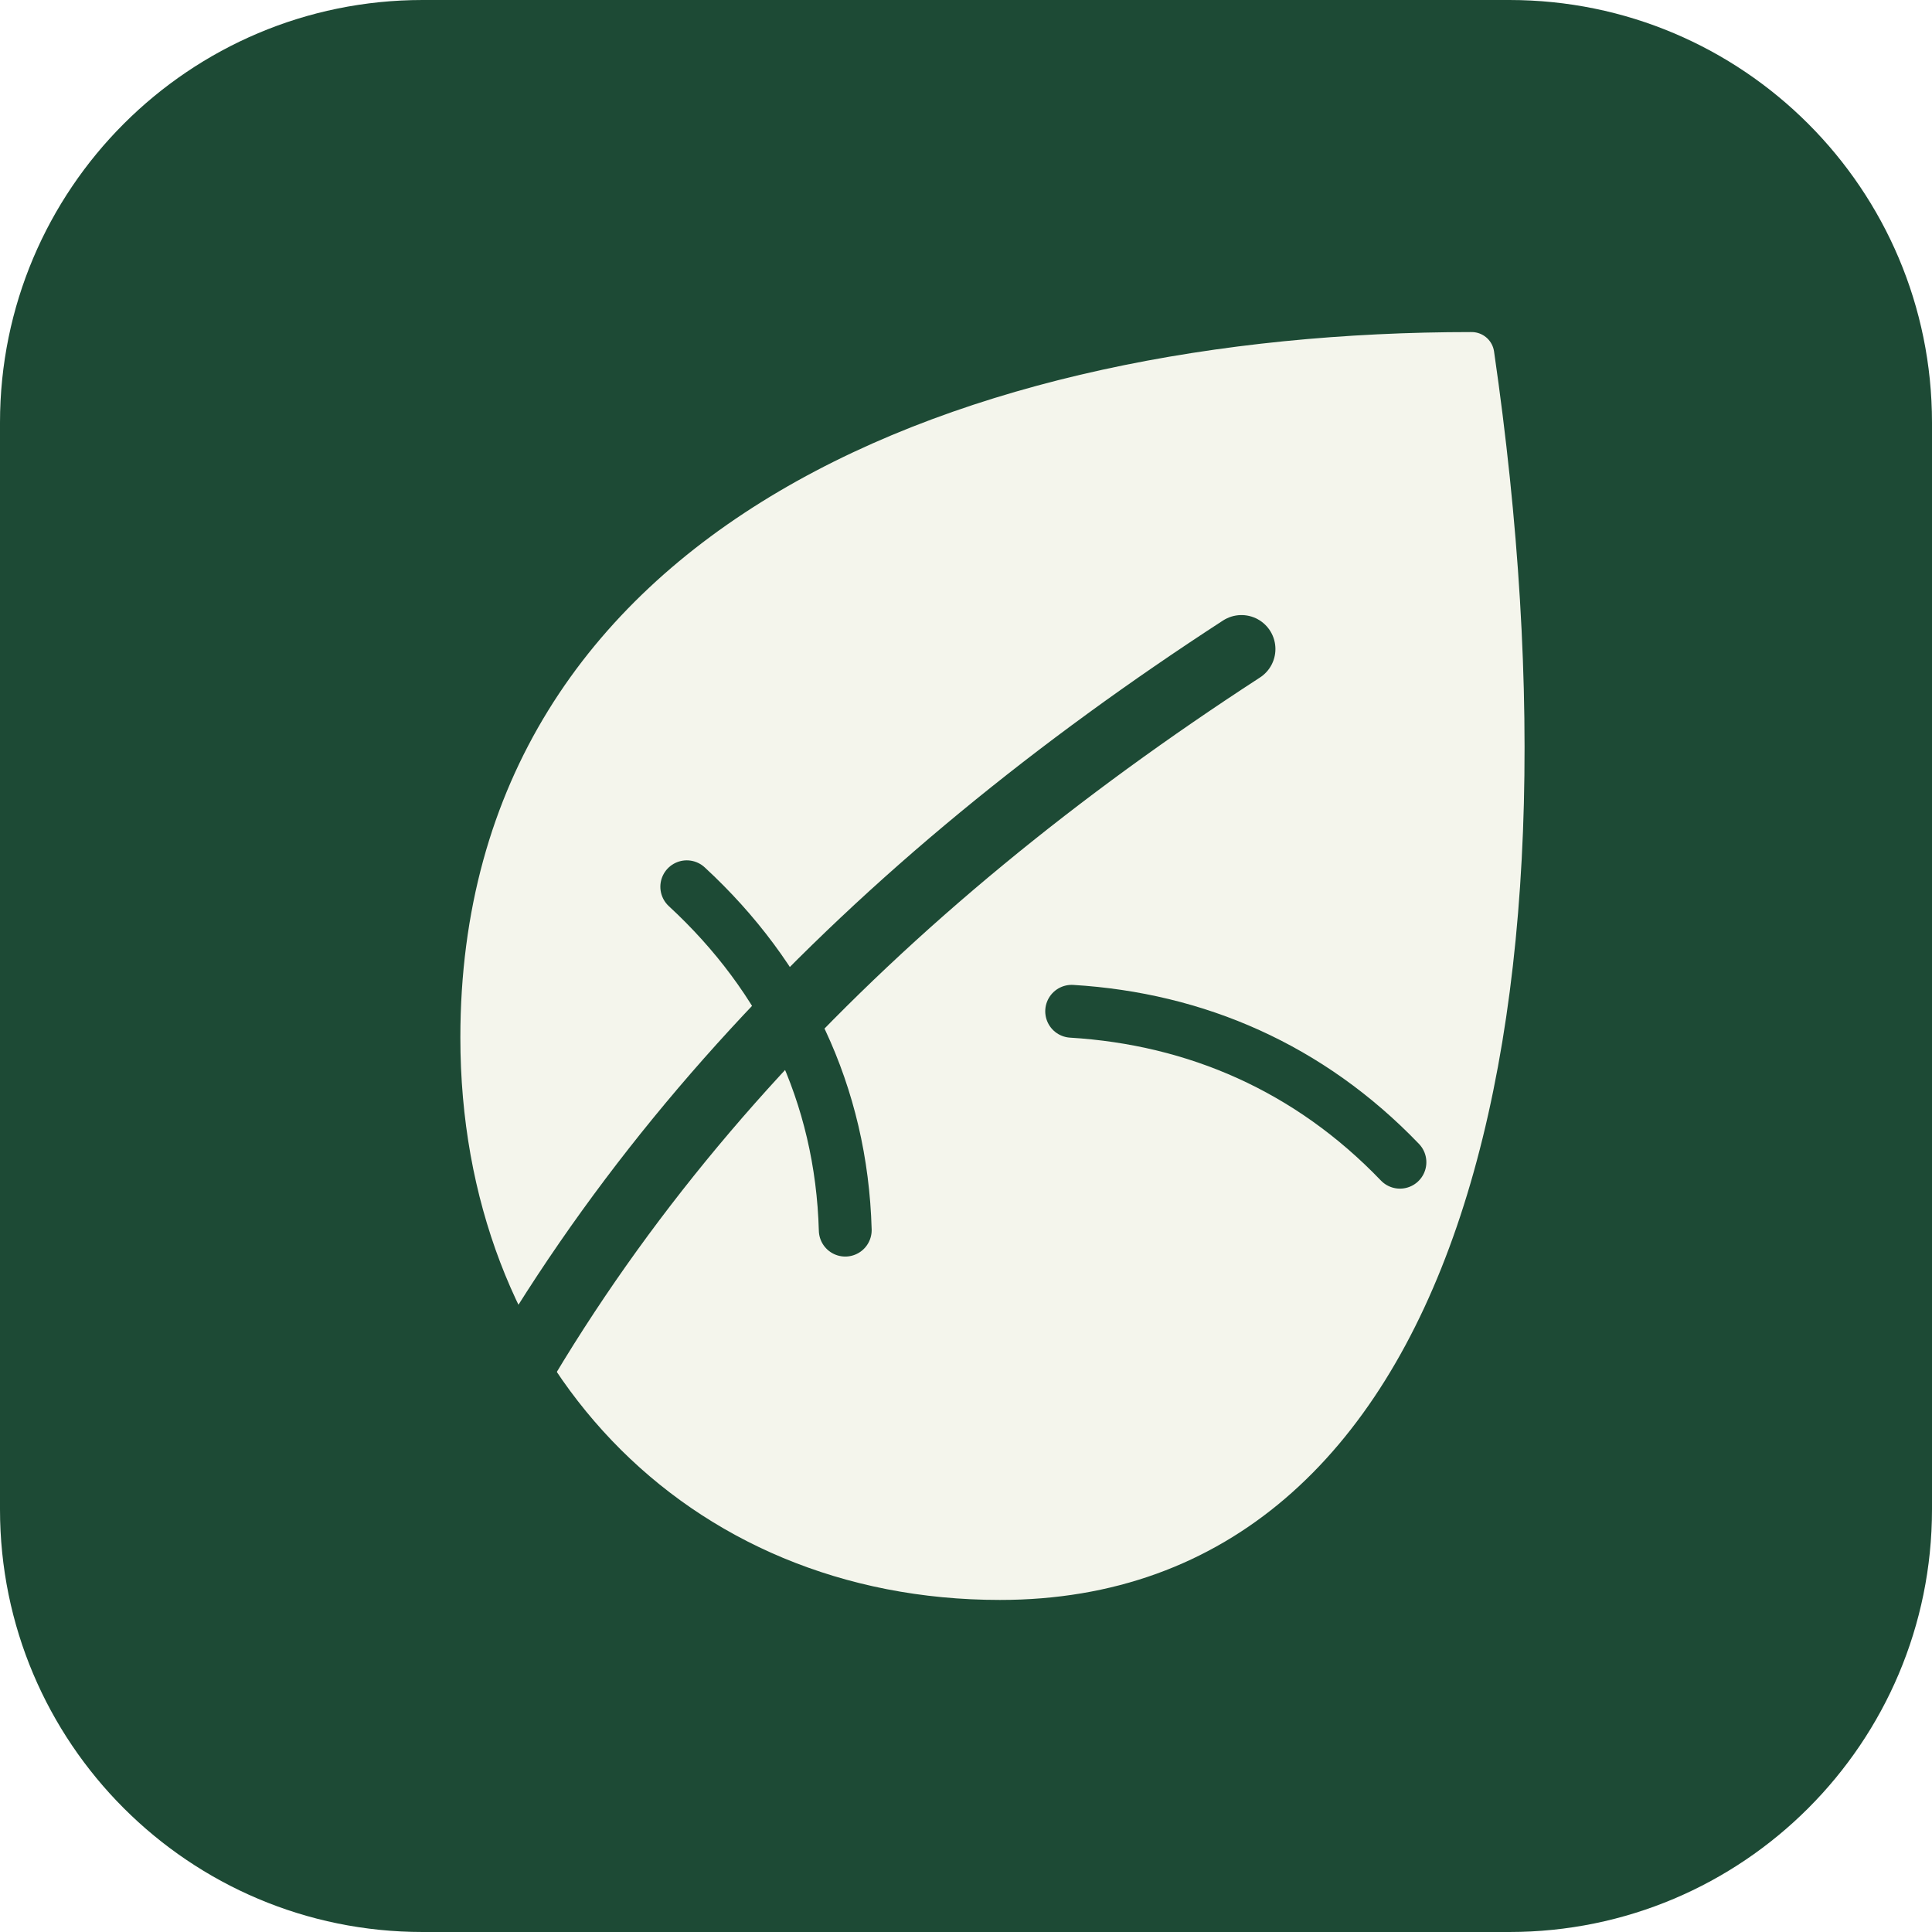
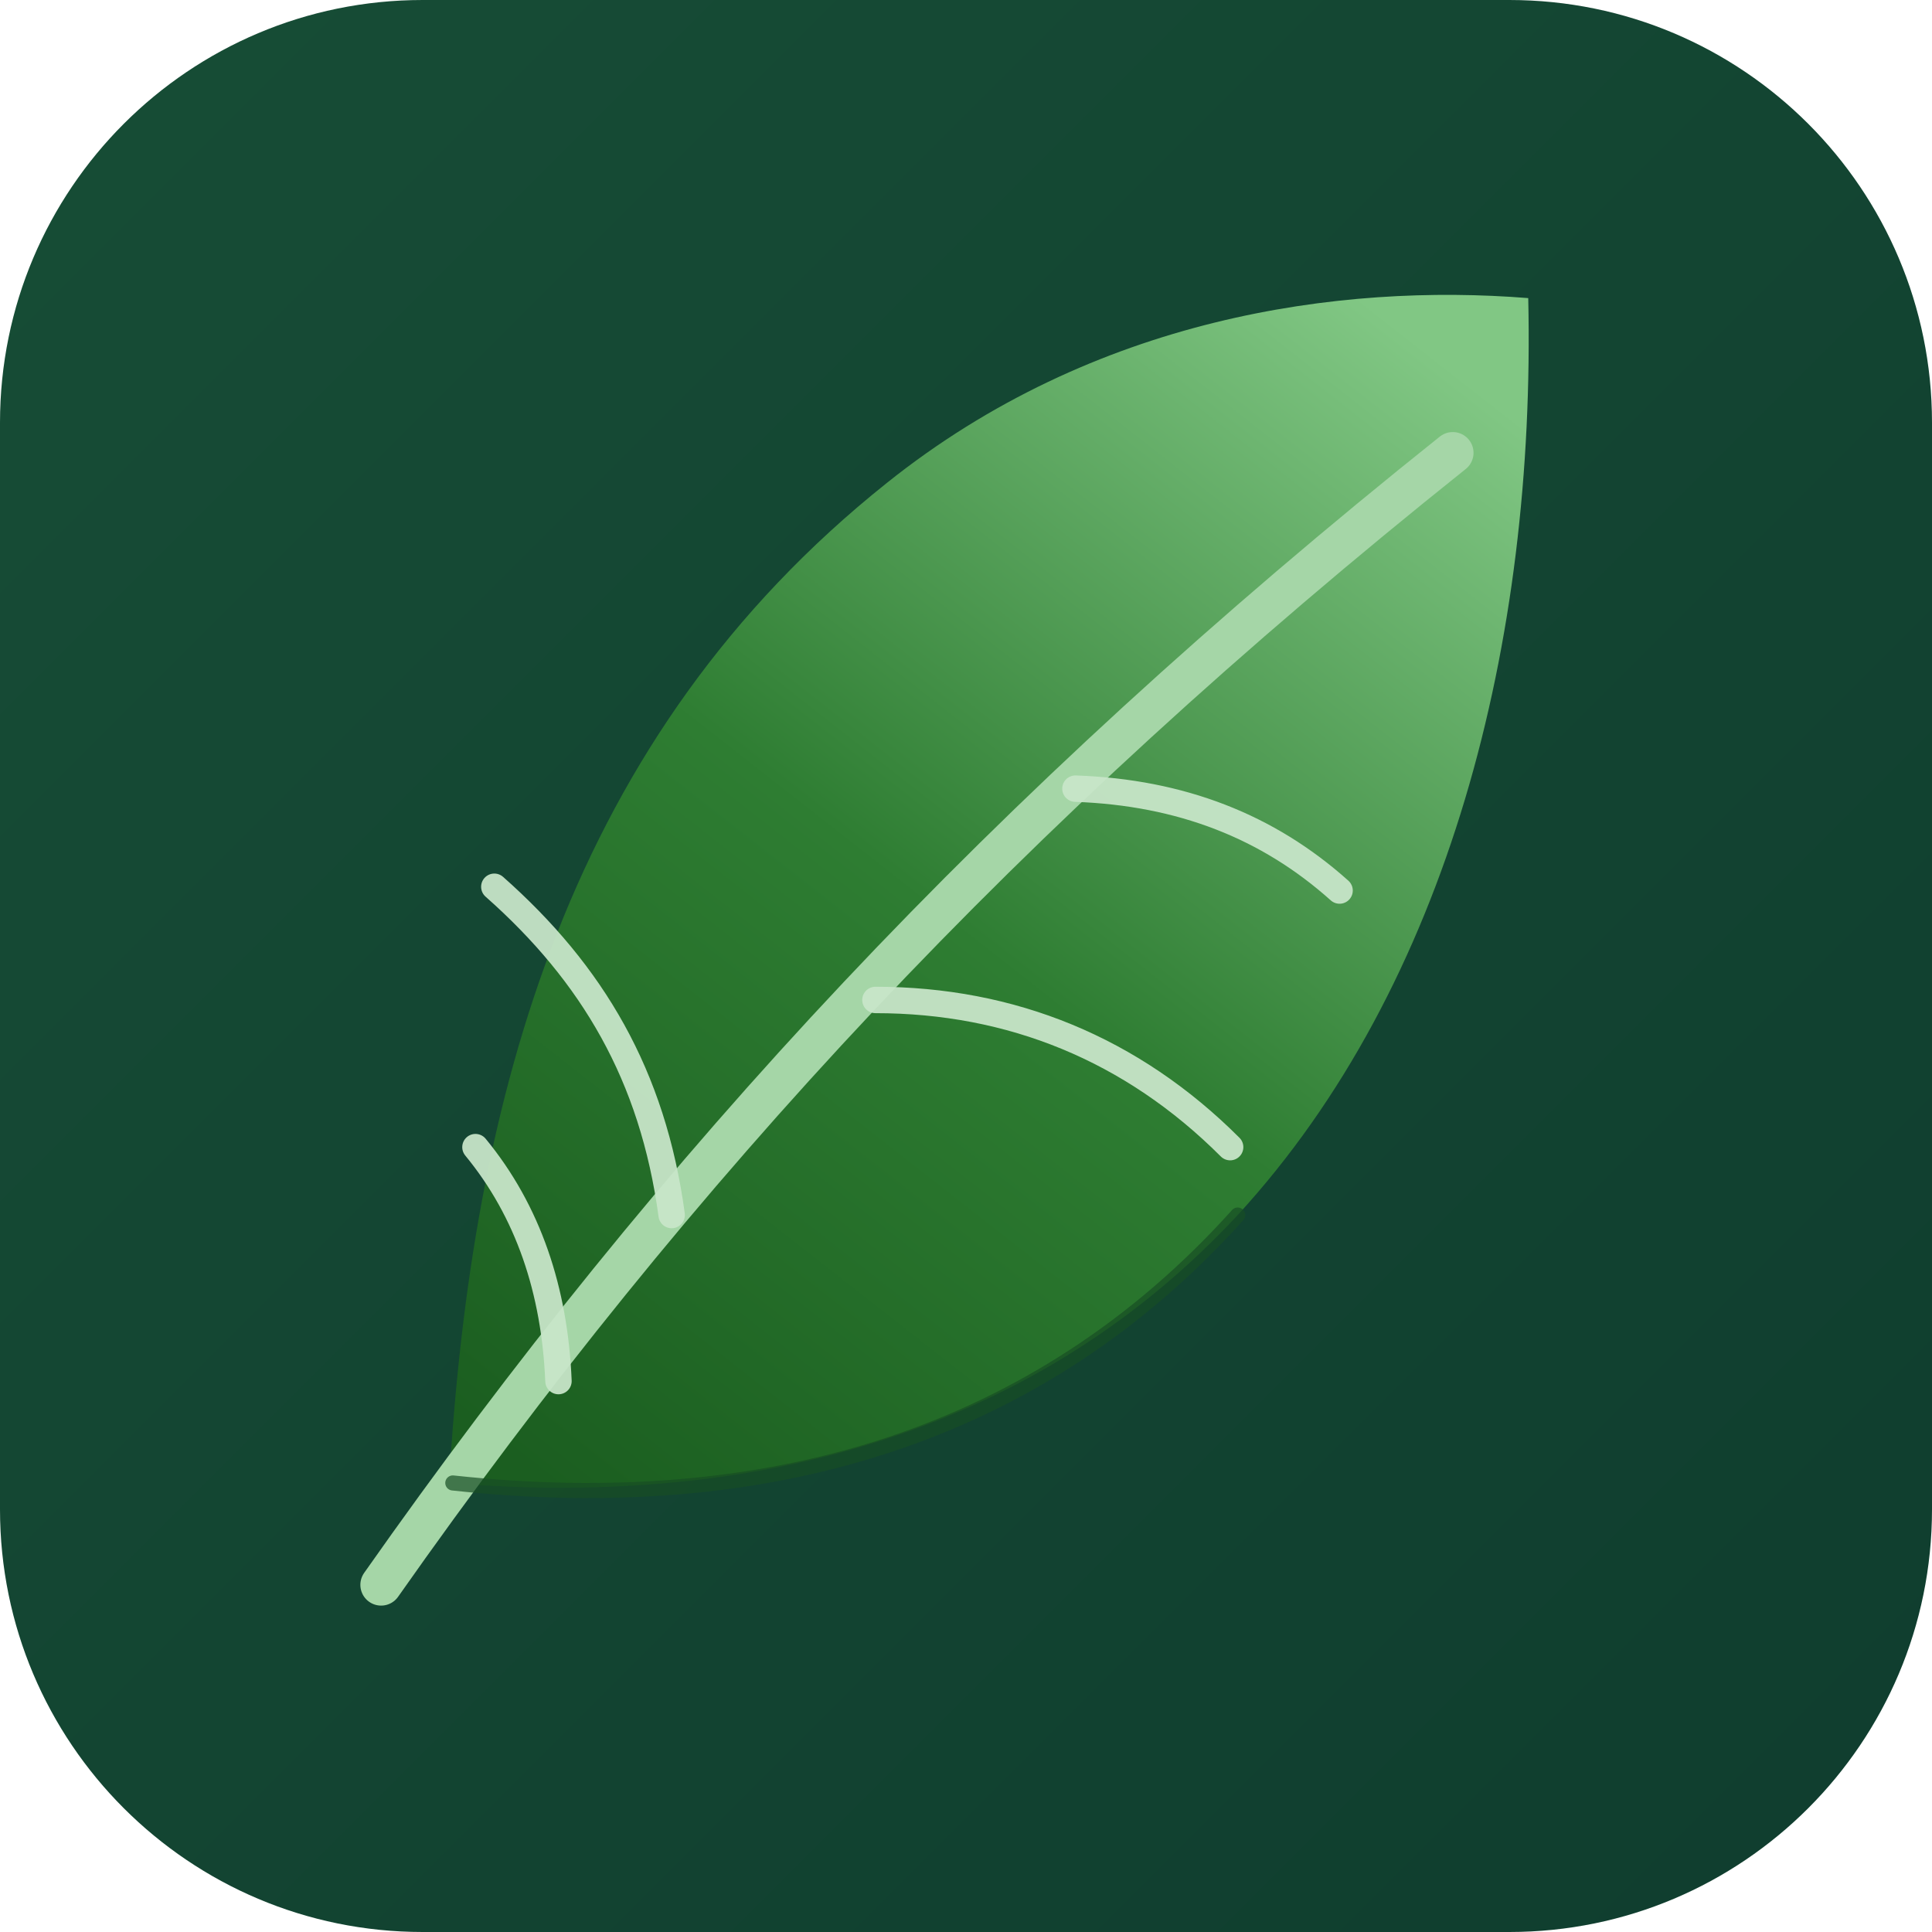
<svg xmlns="http://www.w3.org/2000/svg" viewBox="0 0 512 512">
-   <rect width="512" height="512" rx="112" fill="#1d4a35" />
-   <g fill="none" stroke="#f4f5ec" stroke-linecap="round" stroke-linejoin="round">
-     <path d="M390 94C258 94 128 144 128 275c0 83 57 143 137 143 115 0 151-145 125-324Z" fill="#f4f5ec" stroke-width="12" />
-     <path d="M111 415c44-102 121-180 218-243" stroke="#1d4a35" stroke-width="18" />
-     <path d="M224 326c-1-36-16-67-42-91M284 268c33 2 63 15 87 40" stroke="#1d4a35" stroke-width="14" />
-   </g>
+   <defs>
+     <linearGradient id="background" x1="0" y1="0" x2="1" y2="1">
+       <stop offset="0" stop-color="#174D36" />
+       <stop offset="1" stop-color="#0F3D2E" />
+     </linearGradient>
+     <linearGradient id="leaf" x1="140" y1="390" x2="375" y2="90" gradientUnits="userSpaceOnUse">
+       <stop offset="0" stop-color="#1B5E20" />
+       <stop offset=".48" stop-color="#2E7D32" />
+       <stop offset="1" stop-color="#81C784" />
+     </linearGradient>
+   </defs>
+   <rect width="512" height="512" rx="112" fill="url(#background)" />
+   <path d="M119 393C125 290 151 195 235 128 290 84 355 75 405 79c2 91-21 182-77 243-52 56-125 78-209 71Z" fill="url(#leaf)" />
+   <path d="M101 420c78-111 165-205 284-300" fill="none" stroke="#A5D6A7" stroke-width="11" stroke-linecap="round" />
+   <path d="M178 322c-5-37-21-64-47-87M232 265c36 0 68 13 94 39M285 209c28 1 51 10 70 27M148 366c-1-24-8-45-22-62" fill="none" stroke="#C8E6C9" stroke-width="7" stroke-linecap="round" opacity=".94" />
+   <path d="M120 393c83 9 155-12 208-71" fill="none" stroke="#174D23" stroke-width="4" stroke-linecap="round" opacity=".7" />
</svg>
